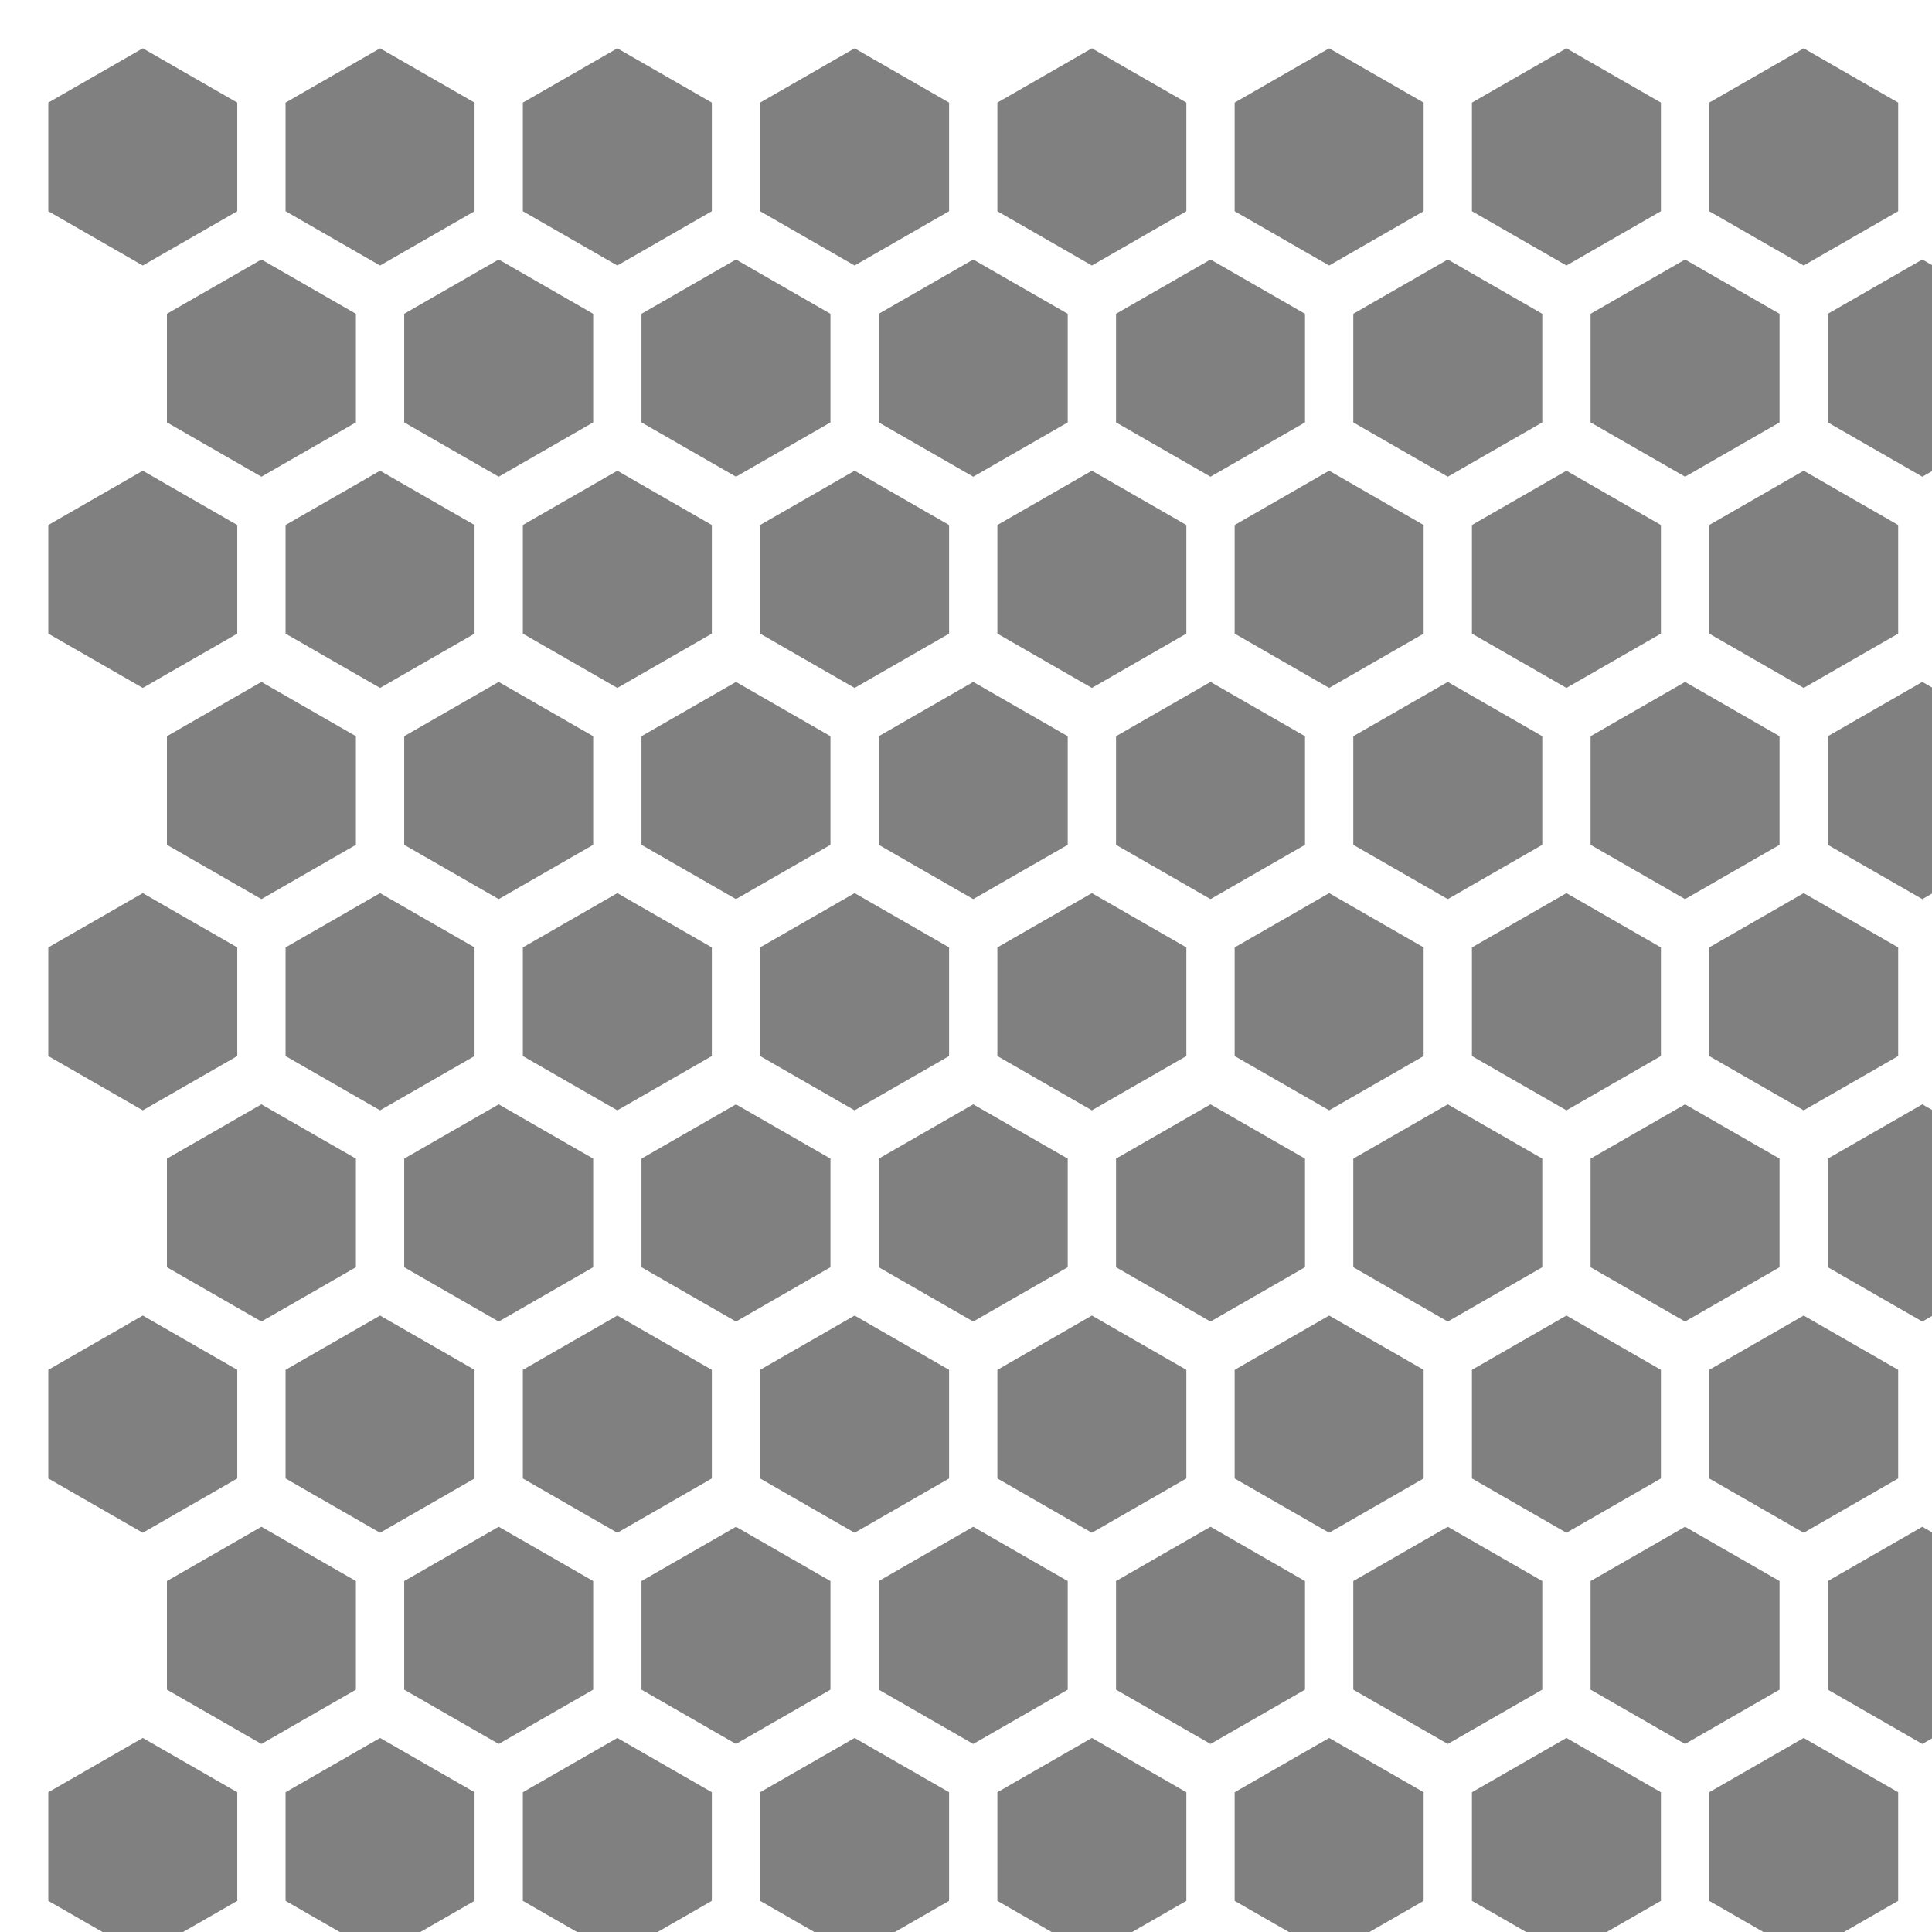
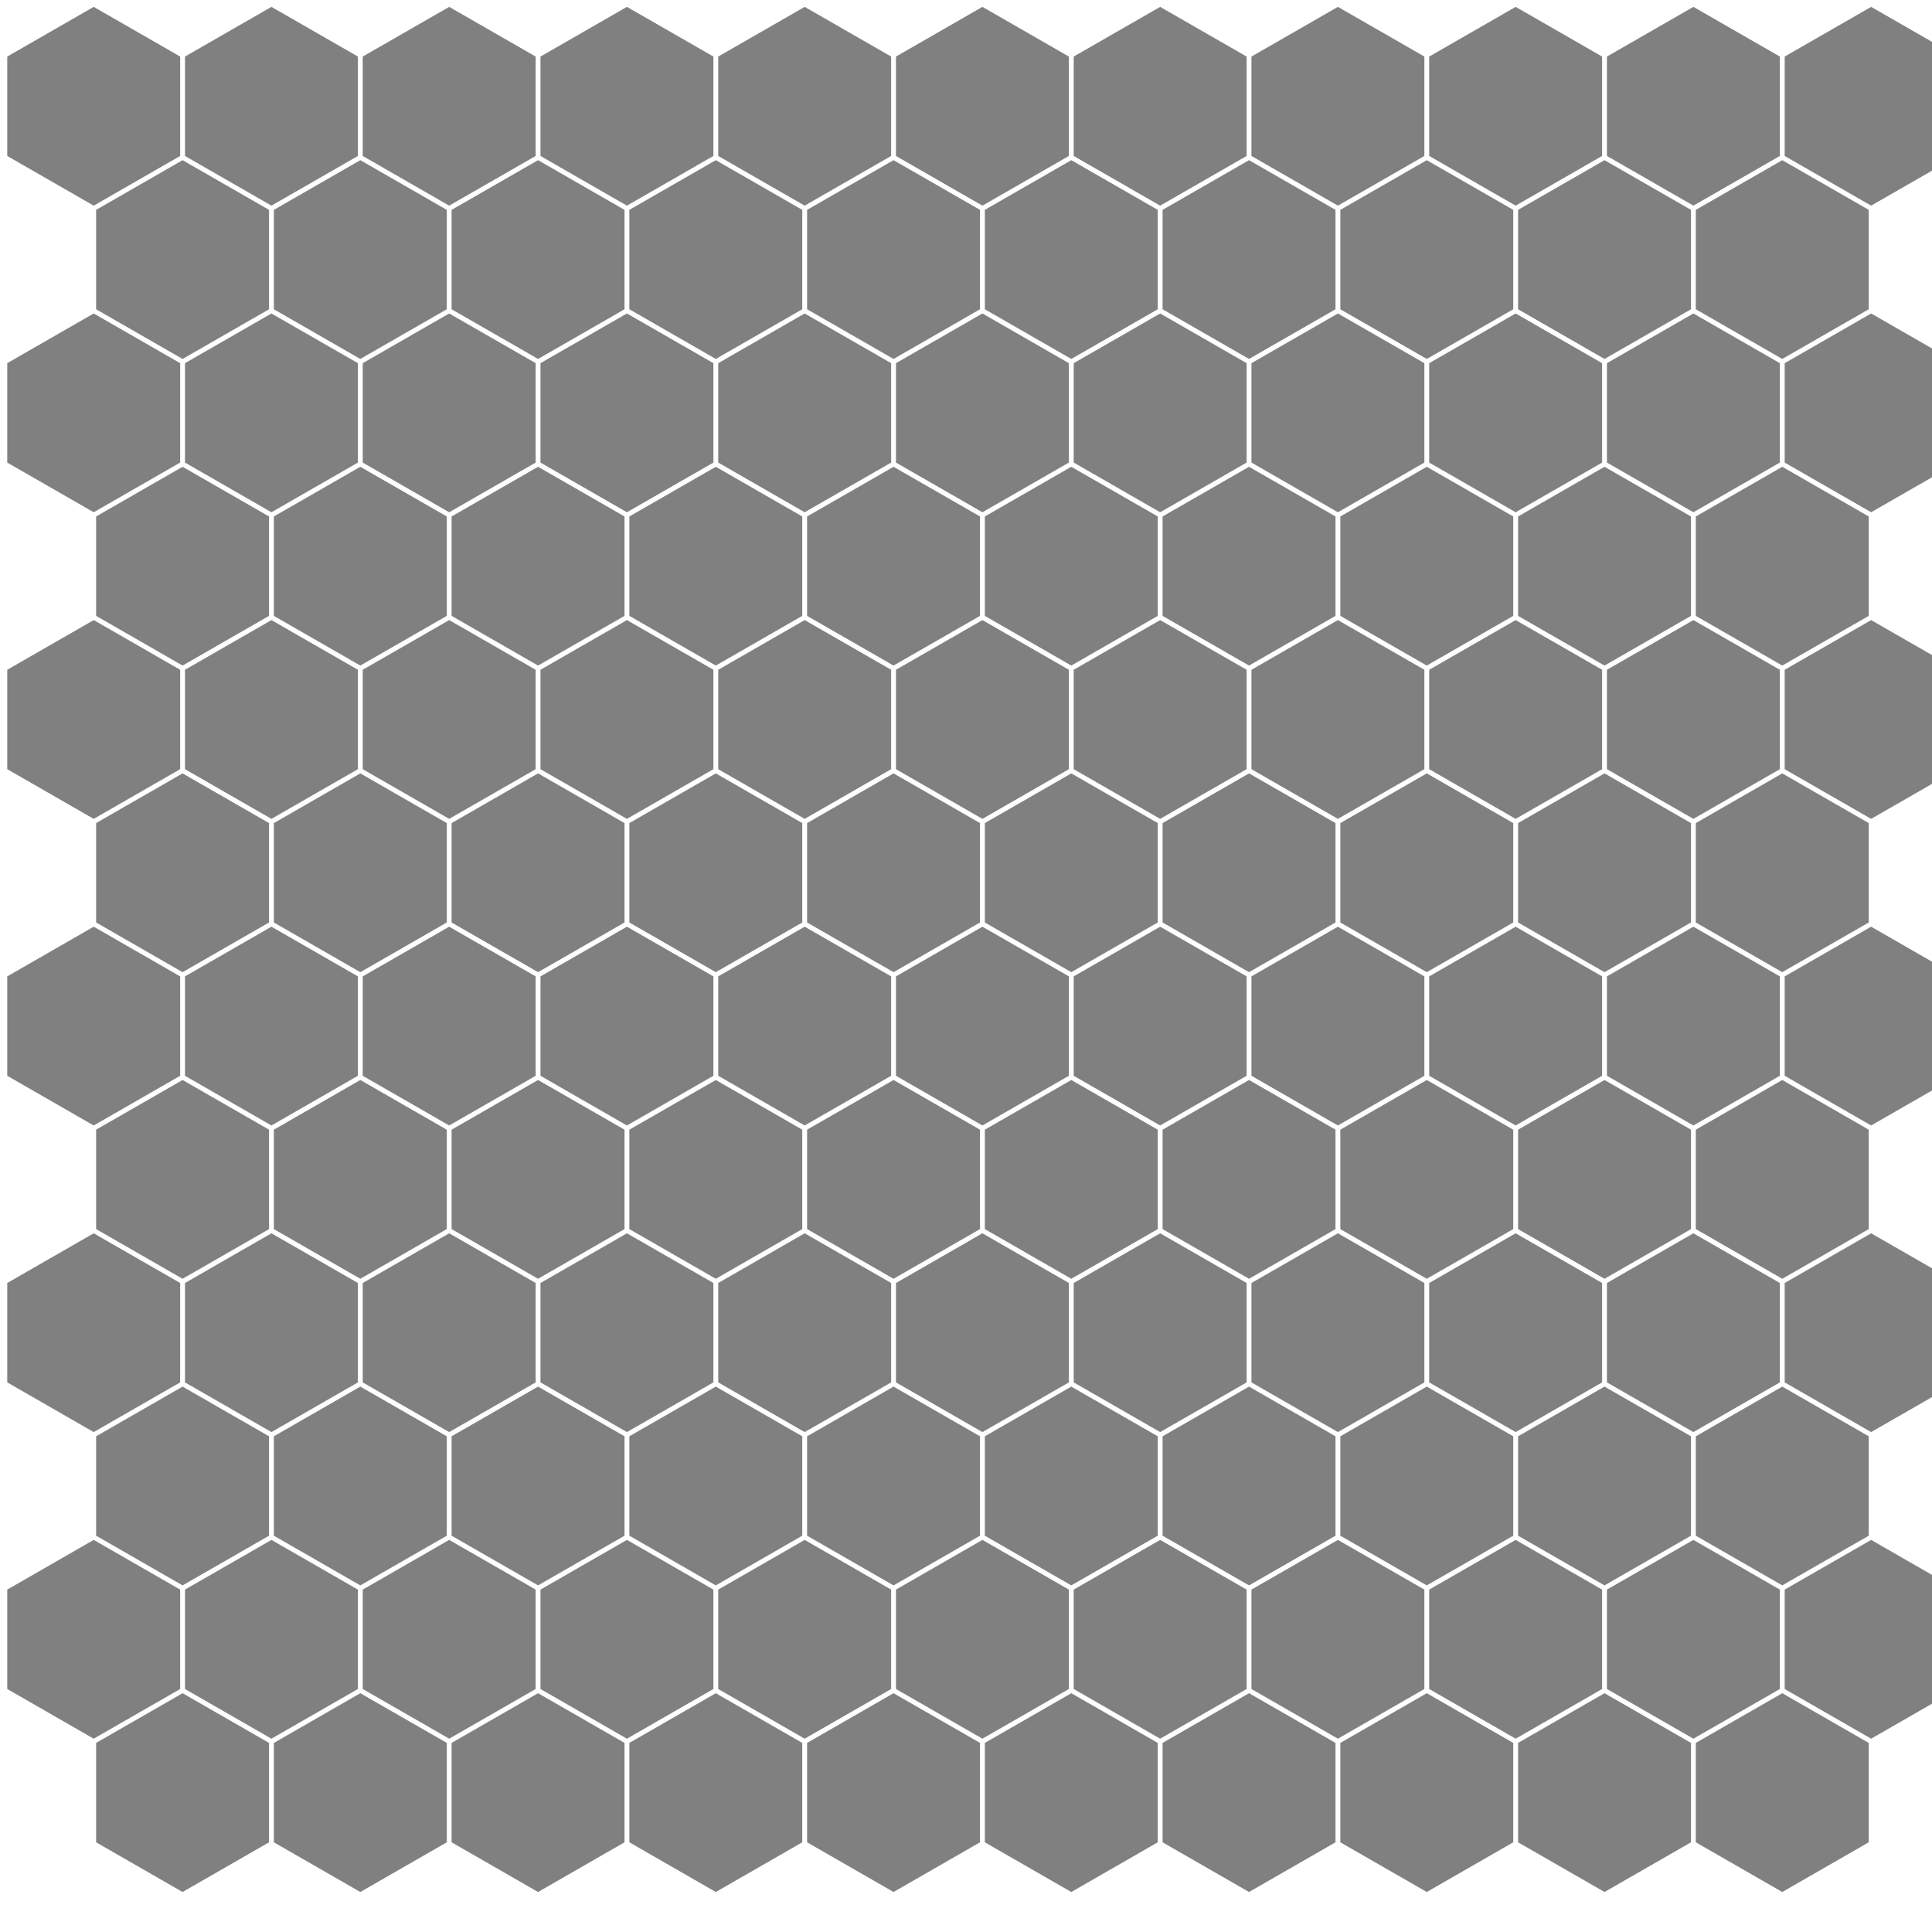
<svg xmlns="http://www.w3.org/2000/svg" width="400" height="400" version="1.1">
-   <polygon points="29.562 10 49.125 21.243 49.125 43.728 29.562 54.971 10.0 43.728 10.0 21.243" style="fill:grey" fill="transparent" stroke-width="0" />
-   <polygon points="78.687 10 98.25 21.243 98.25 43.728 78.687 54.971 59.125 43.728 59.125 21.243" style="fill:grey" fill="transparent" stroke-width="0" />
-   <polygon points="127.812 10 147.375 21.243 147.375 43.728 127.812 54.971 108.25 43.728 108.25 21.243" style="fill:grey" fill="transparent" stroke-width="0" />
-   <polygon points="176.937 10 196.499 21.243 196.499 43.728 176.937 54.971 157.375 43.728 157.375 21.243" style="fill:grey" fill="transparent" stroke-width="0" />
-   <polygon points="226.062 10 245.624 21.243 245.624 43.728 226.062 54.971 206.499 43.728 206.499 21.243" style="fill:grey" fill="transparent" stroke-width="0" />
-   <polygon points="275.187 10 294.749 21.243 294.749 43.728 275.187 54.971 255.624 43.728 255.624 21.243" style="fill:grey" fill="transparent" stroke-width="0" />
-   <polygon points="324.312 10 343.874 21.243 343.874 43.728 324.312 54.971 304.749 43.728 304.749 21.243" style="fill:grey" fill="transparent" stroke-width="0" />
-   <polygon points="373.436 10 392.999 21.243 392.999 43.728 373.436 54.971 353.874 43.728 353.874 21.243" style="fill:grey" fill="transparent" stroke-width="0" />
-   <polygon points="54.125 53.728 73.687 64.971 73.687 87.457 54.125 98.699 34.562 87.457 34.562 64.971" style="fill:grey" fill="transparent" stroke-width="0" />
-   <polygon points="103.25 53.728 122.812 64.971 122.812 87.457 103.25 98.699 83.687 87.457 83.687 64.971" style="fill:grey" fill="transparent" stroke-width="0" />
-   <polygon points="152.375 53.728 171.937 64.971 171.937 87.457 152.375 98.699 132.812 87.457 132.812 64.971" style="fill:grey" fill="transparent" stroke-width="0" />
-   <polygon points="201.499 53.728 221.062 64.971 221.062 87.457 201.499 98.699 181.937 87.457 181.937 64.971" style="fill:grey" fill="transparent" stroke-width="0" />
-   <polygon points="250.624 53.728 270.187 64.971 270.187 87.457 250.624 98.699 231.062 87.457 231.062 64.971" style="fill:grey" fill="transparent" stroke-width="0" />
-   <polygon points="299.749 53.728 319.312 64.971 319.312 87.457 299.749 98.699 280.187 87.457 280.187 64.971" style="fill:grey" fill="transparent" stroke-width="0" />
-   <polygon points="348.874 53.728 368.436 64.971 368.436 87.457 348.874 98.699 329.312 87.457 329.312 64.971" style="fill:grey" fill="transparent" stroke-width="0" />
-   <polygon points="397.999 53.728 417.561 64.971 417.561 87.457 397.999 98.699 378.436 87.457 378.436 64.971" style="fill:grey" fill="transparent" stroke-width="0" />
-   <polygon points="29.562 97.457 49.125 108.699 49.125 131.185 29.562 142.428 10.0 131.185 10.0 108.699" style="fill:grey" fill="transparent" stroke-width="0" />
-   <polygon points="78.687 97.457 98.25 108.699 98.25 131.185 78.687 142.428 59.125 131.185 59.125 108.699" style="fill:grey" fill="transparent" stroke-width="0" />
-   <polygon points="127.812 97.457 147.375 108.699 147.375 131.185 127.812 142.428 108.25 131.185 108.25 108.699" style="fill:grey" fill="transparent" stroke-width="0" />
-   <polygon points="176.937 97.457 196.499 108.699 196.499 131.185 176.937 142.428 157.375 131.185 157.375 108.699" style="fill:grey" fill="transparent" stroke-width="0" />
-   <polygon points="226.062 97.457 245.624 108.699 245.624 131.185 226.062 142.428 206.499 131.185 206.499 108.699" style="fill:grey" fill="transparent" stroke-width="0" />
-   <polygon points="275.187 97.457 294.749 108.699 294.749 131.185 275.187 142.428 255.624 131.185 255.624 108.699" style="fill:grey" fill="transparent" stroke-width="0" />
-   <polygon points="324.312 97.457 343.874 108.699 343.874 131.185 324.312 142.428 304.749 131.185 304.749 108.699" style="fill:grey" fill="transparent" stroke-width="0" />
-   <polygon points="373.436 97.457 392.999 108.699 392.999 131.185 373.436 142.428 353.874 131.185 353.874 108.699" style="fill:grey" fill="transparent" stroke-width="0" />
-   <polygon points="54.125 141.185 73.687 152.428 73.687 174.913 54.125 186.156 34.562 174.913 34.562 152.428" style="fill:grey" fill="transparent" stroke-width="0" />
-   <polygon points="103.25 141.185 122.812 152.428 122.812 174.913 103.25 186.156 83.687 174.913 83.687 152.428" style="fill:grey" fill="transparent" stroke-width="0" />
-   <polygon points="152.375 141.185 171.937 152.428 171.937 174.913 152.375 186.156 132.812 174.913 132.812 152.428" style="fill:grey" fill="transparent" stroke-width="0" />
-   <polygon points="201.499 141.185 221.062 152.428 221.062 174.913 201.499 186.156 181.937 174.913 181.937 152.428" style="fill:grey" fill="transparent" stroke-width="0" />
-   <polygon points="250.624 141.185 270.187 152.428 270.187 174.913 250.624 186.156 231.062 174.913 231.062 152.428" style="fill:grey" fill="transparent" stroke-width="0" />
-   <polygon points="299.749 141.185 319.312 152.428 319.312 174.913 299.749 186.156 280.187 174.913 280.187 152.428" style="fill:grey" fill="transparent" stroke-width="0" />
-   <polygon points="348.874 141.185 368.436 152.428 368.436 174.913 348.874 186.156 329.312 174.913 329.312 152.428" style="fill:grey" fill="transparent" stroke-width="0" />
-   <polygon points="397.999 141.185 417.561 152.428 417.561 174.913 397.999 186.156 378.436 174.913 378.436 152.428" style="fill:grey" fill="transparent" stroke-width="0" />
-   <polygon points="29.562 184.913 49.125 196.156 49.125 218.642 29.562 229.884 10.0 218.642 10.0 196.156" style="fill:grey" fill="transparent" stroke-width="0" />
-   <polygon points="78.687 184.913 98.25 196.156 98.25 218.642 78.687 229.884 59.125 218.642 59.125 196.156" style="fill:grey" fill="transparent" stroke-width="0" />
-   <polygon points="127.812 184.913 147.375 196.156 147.375 218.642 127.812 229.884 108.25 218.642 108.25 196.156" style="fill:grey" fill="transparent" stroke-width="0" />
-   <polygon points="176.937 184.913 196.499 196.156 196.499 218.642 176.937 229.884 157.375 218.642 157.375 196.156" style="fill:grey" fill="transparent" stroke-width="0" />
-   <polygon points="226.062 184.913 245.624 196.156 245.624 218.642 226.062 229.884 206.499 218.642 206.499 196.156" style="fill:grey" fill="transparent" stroke-width="0" />
-   <polygon points="275.187 184.913 294.749 196.156 294.749 218.642 275.187 229.884 255.624 218.642 255.624 196.156" style="fill:grey" fill="transparent" stroke-width="0" />
-   <polygon points="324.312 184.913 343.874 196.156 343.874 218.642 324.312 229.884 304.749 218.642 304.749 196.156" style="fill:grey" fill="transparent" stroke-width="0" />
-   <polygon points="373.436 184.913 392.999 196.156 392.999 218.642 373.436 229.884 353.874 218.642 353.874 196.156" style="fill:grey" fill="transparent" stroke-width="0" />
-   <polygon points="54.125 228.642 73.687 239.884 73.687 262.37 54.125 273.613 34.562 262.37 34.562 239.884" style="fill:grey" fill="transparent" stroke-width="0" />
-   <polygon points="103.25 228.642 122.812 239.884 122.812 262.37 103.25 273.613 83.687 262.37 83.687 239.884" style="fill:grey" fill="transparent" stroke-width="0" />
-   <polygon points="152.375 228.642 171.937 239.884 171.937 262.37 152.375 273.613 132.812 262.37 132.812 239.884" style="fill:grey" fill="transparent" stroke-width="0" />
-   <polygon points="201.499 228.642 221.062 239.884 221.062 262.37 201.499 273.613 181.937 262.37 181.937 239.884" style="fill:grey" fill="transparent" stroke-width="0" />
-   <polygon points="250.624 228.642 270.187 239.884 270.187 262.37 250.624 273.613 231.062 262.37 231.062 239.884" style="fill:grey" fill="transparent" stroke-width="0" />
-   <polygon points="299.749 228.642 319.312 239.884 319.312 262.37 299.749 273.613 280.187 262.37 280.187 239.884" style="fill:grey" fill="transparent" stroke-width="0" />
-   <polygon points="348.874 228.642 368.436 239.884 368.436 262.37 348.874 273.613 329.312 262.37 329.312 239.884" style="fill:grey" fill="transparent" stroke-width="0" />
-   <polygon points="397.999 228.642 417.561 239.884 417.561 262.37 397.999 273.613 378.436 262.37 378.436 239.884" style="fill:grey" fill="transparent" stroke-width="0" />
-   <polygon points="29.562 272.37 49.125 283.613 49.125 306.098 29.562 317.341 10.0 306.098 10.0 283.613" style="fill:grey" fill="transparent" stroke-width="0" />
-   <polygon points="78.687 272.37 98.25 283.613 98.25 306.098 78.687 317.341 59.125 306.098 59.125 283.613" style="fill:grey" fill="transparent" stroke-width="0" />
-   <polygon points="127.812 272.37 147.375 283.613 147.375 306.098 127.812 317.341 108.25 306.098 108.25 283.613" style="fill:grey" fill="transparent" stroke-width="0" />
-   <polygon points="176.937 272.37 196.499 283.613 196.499 306.098 176.937 317.341 157.375 306.098 157.375 283.613" style="fill:grey" fill="transparent" stroke-width="0" />
-   <polygon points="226.062 272.37 245.624 283.613 245.624 306.098 226.062 317.341 206.499 306.098 206.499 283.613" style="fill:grey" fill="transparent" stroke-width="0" />
-   <polygon points="275.187 272.37 294.749 283.613 294.749 306.098 275.187 317.341 255.624 306.098 255.624 283.613" style="fill:grey" fill="transparent" stroke-width="0" />
-   <polygon points="324.312 272.37 343.874 283.613 343.874 306.098 324.312 317.341 304.749 306.098 304.749 283.613" style="fill:grey" fill="transparent" stroke-width="0" />
-   <polygon points="373.436 272.37 392.999 283.613 392.999 306.098 373.436 317.341 353.874 306.098 353.874 283.613" style="fill:grey" fill="transparent" stroke-width="0" />
-   <polygon points="54.125 316.098 73.687 327.341 73.687 349.827 54.125 361.069 34.562 349.827 34.562 327.341" style="fill:grey" fill="transparent" stroke-width="0" />
-   <polygon points="103.25 316.098 122.812 327.341 122.812 349.827 103.25 361.069 83.687 349.827 83.687 327.341" style="fill:grey" fill="transparent" stroke-width="0" />
-   <polygon points="152.375 316.098 171.937 327.341 171.937 349.827 152.375 361.069 132.812 349.827 132.812 327.341" style="fill:grey" fill="transparent" stroke-width="0" />
-   <polygon points="201.499 316.098 221.062 327.341 221.062 349.827 201.499 361.069 181.937 349.827 181.937 327.341" style="fill:grey" fill="transparent" stroke-width="0" />
-   <polygon points="250.624 316.098 270.187 327.341 270.187 349.827 250.624 361.069 231.062 349.827 231.062 327.341" style="fill:grey" fill="transparent" stroke-width="0" />
-   <polygon points="299.749 316.098 319.312 327.341 319.312 349.827 299.749 361.069 280.187 349.827 280.187 327.341" style="fill:grey" fill="transparent" stroke-width="0" />
-   <polygon points="348.874 316.098 368.436 327.341 368.436 349.827 348.874 361.069 329.312 349.827 329.312 327.341" style="fill:grey" fill="transparent" stroke-width="0" />
-   <polygon points="397.999 316.098 417.561 327.341 417.561 349.827 397.999 361.069 378.436 349.827 378.436 327.341" style="fill:grey" fill="transparent" stroke-width="0" />
-   <polygon points="29.562 359.827 49.125 371.069 49.125 393.555 29.562 404.798 10.0 393.555 10.0 371.069" style="fill:grey" fill="transparent" stroke-width="0" />
-   <polygon points="78.687 359.827 98.25 371.069 98.25 393.555 78.687 404.798 59.125 393.555 59.125 371.069" style="fill:grey" fill="transparent" stroke-width="0" />
-   <polygon points="127.812 359.827 147.375 371.069 147.375 393.555 127.812 404.798 108.25 393.555 108.25 371.069" style="fill:grey" fill="transparent" stroke-width="0" />
-   <polygon points="176.937 359.827 196.499 371.069 196.499 393.555 176.937 404.798 157.375 393.555 157.375 371.069" style="fill:grey" fill="transparent" stroke-width="0" />
-   <polygon points="226.062 359.827 245.624 371.069 245.624 393.555 226.062 404.798 206.499 393.555 206.499 371.069" style="fill:grey" fill="transparent" stroke-width="0" />
-   <polygon points="275.187 359.827 294.749 371.069 294.749 393.555 275.187 404.798 255.624 393.555 255.624 371.069" style="fill:grey" fill="transparent" stroke-width="0" />
-   <polygon points="324.312 359.827 343.874 371.069 343.874 393.555 324.312 404.798 304.749 393.555 304.749 371.069" style="fill:grey" fill="transparent" stroke-width="0" />
-   <polygon points="373.436 359.827 392.999 371.069 392.999 393.555 373.436 404.798 353.874 393.555 353.874 371.069" style="fill:grey" fill="transparent" stroke-width="0" />
+   <polygon points="19.4,2 36.8,12 36.8,32 19.4,42 2.0,32 2.0,12" style="stroke:grey;fill:grey;" />
+   <polygon points="56.2,2 73.6,12 73.6,32 56.2,42 38.8,32 38.8,12" style="stroke:grey;fill:grey;" />
+   <polygon points="93.0,2 110.4,12 110.4,32 93.0,42 75.6,32 75.6,12" style="stroke:grey;fill:grey;" />
+   <polygon points="129.8,2 147.2,12 147.2,32 129.8,42 112.4,32 112.4,12" style="stroke:grey;fill:grey;" />
+   <polygon points="166.6,2 184,12 184,32 166.6,42 149.2,32 149.2,12" style="stroke:grey;fill:grey;" />
+   <polygon points="203.4,2 220.8,12 220.8,32 203.4,42 186,32 186,12" style="stroke:grey;fill:grey;" />
+   <polygon points="240.2,2 257.6,12 257.6,32 240.2,42 222.8,32 222.8,12" style="stroke:grey;fill:grey;" />
+   <polygon points="277,2 294.4,12 294.4,32 277,42 259.6,32 259.6,12" style="stroke:grey;fill:grey;" />
+   <polygon points="313.8,2 331.2,12 331.2,32 313.8,42 296.4,32 296.4,12" style="stroke:grey;fill:grey;" />
+   <polygon points="350.6,2 368,12 368,32 350.6,42 333.2,32 333.2,12" style="stroke:grey;fill:grey;" />
+   <polygon points="387.4,2 404.8,12 404.8,32 387.4,42 370,32 370,12" style="stroke:grey;fill:grey;" />
+   <polygon points="37.8,33.74 55.2,43.74 55.2,63.74 37.8,73.74 20.4,63.74 20.4,43.74" style="stroke:grey;fill:grey;" />
+   <polygon points="74.6,33.74 92.0,43.74 92.0,63.74 74.6,73.74 57.2,63.74 57.2,43.74" style="stroke:grey;fill:grey;" />
+   <polygon points="111.4,33.74 128.8,43.74 128.8,63.74 111.4,73.74 94.0,63.74 94.0,43.74" style="stroke:grey;fill:grey;" />
+   <polygon points="148.2,33.74 165.6,43.74 165.6,63.74 148.2,73.74 130.8,63.74 130.8,43.74" style="stroke:grey;fill:grey;" />
+   <polygon points="185.0,33.74 202.4,43.74 202.4,63.74 185.0,73.74 167.6,63.74 167.6,43.74" style="stroke:grey;fill:grey;" />
+   <polygon points="221.8,33.74 239.2,43.74 239.2,63.74 221.8,73.74 204.4,63.74 204.4,43.74" style="stroke:grey;fill:grey;" />
+   <polygon points="258.6,33.74 276.0,43.74 276.0,63.74 258.6,73.74 241.2,63.74 241.2,43.74" style="stroke:grey;fill:grey;" />
+   <polygon points="295.4,33.74 312.8,43.74 312.8,63.74 295.4,73.74 278,63.74 278,43.74" style="stroke:grey;fill:grey;" />
+   <polygon points="332.2,33.74 349.6,43.74 349.6,63.74 332.2,73.74 314.8,63.74 314.8,43.74" style="stroke:grey;fill:grey;" />
+   <polygon points="369,33.74 386.4,43.74 386.4,63.74 369,73.74 351.6,63.74 351.6,43.74" style="stroke:grey;fill:grey;" />
+   <polygon points="19.4,65.48 36.8,75.48 36.8,95.48 19.4,105.48 2.0,95.48 2.0,75.48" style="stroke:grey;fill:grey;" />
+   <polygon points="56.2,65.48 73.6,75.48 73.6,95.48 56.2,105.48 38.8,95.48 38.8,75.48" style="stroke:grey;fill:grey;" />
+   <polygon points="93.0,65.48 110.4,75.48 110.4,95.48 93.0,105.48 75.6,95.48 75.6,75.48" style="stroke:grey;fill:grey;" />
+   <polygon points="129.8,65.48 147.2,75.48 147.2,95.48 129.8,105.48 112.4,95.48 112.4,75.48" style="stroke:grey;fill:grey;" />
+   <polygon points="166.6,65.48 184,75.48 184,95.48 166.6,105.48 149.2,95.48 149.2,75.48" style="stroke:grey;fill:grey;" />
+   <polygon points="203.4,65.48 220.8,75.48 220.8,95.48 203.4,105.48 186,95.48 186,75.48" style="stroke:grey;fill:grey;" />
+   <polygon points="240.2,65.48 257.6,75.48 257.6,95.48 240.2,105.48 222.8,95.48 222.8,75.48" style="stroke:grey;fill:grey;" />
+   <polygon points="277,65.48 294.4,75.48 294.4,95.48 277,105.48 259.6,95.48 259.6,75.48" style="stroke:grey;fill:grey;" />
+   <polygon points="313.8,65.48 331.2,75.48 331.2,95.48 313.8,105.48 296.4,95.48 296.4,75.48" style="stroke:grey;fill:grey;" />
+   <polygon points="350.6,65.48 368,75.48 368,95.48 350.6,105.48 333.2,95.48 333.2,75.48" style="stroke:grey;fill:grey;" />
+   <polygon points="387.4,65.48 404.8,75.48 404.8,95.48 387.4,105.48 370,95.48 370,75.48" style="stroke:grey;fill:grey;" />
+   <polygon points="37.8,97.22 55.2,107.22 55.2,127.22 37.8,137.22 20.4,127.22 20.4,107.22" style="stroke:grey;fill:grey;" />
+   <polygon points="74.6,97.22 92.0,107.22 92.0,127.22 74.6,137.22 57.2,127.22 57.2,107.22" style="stroke:grey;fill:grey;" />
+   <polygon points="111.4,97.22 128.8,107.22 128.8,127.22 111.4,137.22 94.0,127.22 94.0,107.22" style="stroke:grey;fill:grey;" />
+   <polygon points="148.2,97.22 165.6,107.22 165.6,127.22 148.2,137.22 130.8,127.22 130.8,107.22" style="stroke:grey;fill:grey;" />
+   <polygon points="185.0,97.22 202.4,107.22 202.4,127.22 185.0,137.22 167.6,127.22 167.6,107.22" style="stroke:grey;fill:grey;" />
+   <polygon points="221.8,97.22 239.2,107.22 239.2,127.22 221.8,137.22 204.4,127.22 204.4,107.22" style="stroke:grey;fill:grey;" />
+   <polygon points="258.6,97.22 276.0,107.22 276.0,127.22 258.6,137.22 241.2,127.22 241.2,107.22" style="stroke:grey;fill:grey;" />
+   <polygon points="295.4,97.22 312.8,107.22 312.8,127.22 295.4,137.22 278,127.22 278,107.22" style="stroke:grey;fill:grey;" />
+   <polygon points="332.2,97.22 349.6,107.22 349.6,127.22 332.2,137.22 314.8,127.22 314.8,107.22" style="stroke:grey;fill:grey;" />
+   <polygon points="369,97.22 386.4,107.22 386.4,127.22 369,137.22 351.6,127.22 351.6,107.22" style="stroke:grey;fill:grey;" />
+   <polygon points="19.4,128.96 36.8,138.96 36.8,158.96 19.4,168.96 2.0,158.96 2.0,138.96" style="stroke:grey;fill:grey;" />
+   <polygon points="56.2,128.96 73.6,138.96 73.6,158.96 56.2,168.96 38.8,158.96 38.8,138.96" style="stroke:grey;fill:grey;" />
+   <polygon points="93.0,128.96 110.4,138.96 110.4,158.96 93.0,168.96 75.6,158.96 75.6,138.96" style="stroke:grey;fill:grey;" />
+   <polygon points="129.8,128.96 147.2,138.96 147.2,158.96 129.8,168.96 112.4,158.96 112.4,138.96" style="stroke:grey;fill:grey;" />
+   <polygon points="166.6,128.96 184,138.96 184,158.96 166.6,168.96 149.2,158.96 149.2,138.96" style="stroke:grey;fill:grey;" />
+   <polygon points="203.4,128.96 220.8,138.96 220.8,158.96 203.4,168.96 186,158.96 186,138.96" style="stroke:grey;fill:grey;" />
+   <polygon points="240.2,128.96 257.6,138.96 257.6,158.96 240.2,168.96 222.8,158.96 222.8,138.96" style="stroke:grey;fill:grey;" />
+   <polygon points="277,128.96 294.4,138.96 294.4,158.96 277,168.96 259.6,158.96 259.6,138.96" style="stroke:grey;fill:grey;" />
+   <polygon points="313.8,128.96 331.2,138.96 331.2,158.96 313.8,168.96 296.4,158.96 296.4,138.96" style="stroke:grey;fill:grey;" />
+   <polygon points="350.6,128.96 368,138.96 368,158.96 350.6,168.96 333.2,158.96 333.2,138.96" style="stroke:grey;fill:grey;" />
+   <polygon points="387.4,128.96 404.8,138.96 404.8,158.96 387.4,168.96 370,158.96 370,138.96" style="stroke:grey;fill:grey;" />
+   <polygon points="37.8,160.7 55.2,170.7 55.2,190.7 37.8,200.7 20.4,190.7 20.4,170.7" style="stroke:grey;fill:grey;" />
+   <polygon points="74.6,160.7 92.0,170.7 92.0,190.7 74.6,200.7 57.2,190.7 57.2,170.7" style="stroke:grey;fill:grey;" />
+   <polygon points="111.4,160.7 128.8,170.7 128.8,190.7 111.4,200.7 94.0,190.7 94.0,170.7" style="stroke:grey;fill:grey;" />
+   <polygon points="148.2,160.7 165.6,170.7 165.6,190.7 148.2,200.7 130.8,190.7 130.8,170.7" style="stroke:grey;fill:grey;" />
+   <polygon points="185.0,160.7 202.4,170.7 202.4,190.7 185.0,200.7 167.6,190.7 167.6,170.7" style="stroke:grey;fill:grey;" />
+   <polygon points="221.8,160.7 239.2,170.7 239.2,190.7 221.8,200.7 204.4,190.7 204.4,170.7" style="stroke:grey;fill:grey;" />
+   <polygon points="258.6,160.7 276.0,170.7 276.0,190.7 258.6,200.7 241.2,190.7 241.2,170.7" style="stroke:grey;fill:grey;" />
+   <polygon points="295.4,160.7 312.8,170.7 312.8,190.7 295.4,200.7 278,190.7 278,170.7" style="stroke:grey;fill:grey;" />
+   <polygon points="332.2,160.7 349.6,170.7 349.6,190.7 332.2,200.7 314.8,190.7 314.8,170.7" style="stroke:grey;fill:grey;" />
+   <polygon points="369,160.7 386.4,170.7 386.4,190.7 369,200.7 351.6,190.7 351.6,170.7" style="stroke:grey;fill:grey;" />
+   <polygon points="19.4,192.44 36.8,202.44 36.8,222.44 19.4,232.44 2.0,222.44 2.0,202.44" style="stroke:grey;fill:grey;" />
+   <polygon points="56.2,192.44 73.6,202.44 73.6,222.44 56.2,232.44 38.8,222.44 38.8,202.44" style="stroke:grey;fill:grey;" />
+   <polygon points="93.0,192.44 110.4,202.44 110.4,222.44 93.0,232.44 75.6,222.44 75.6,202.44" style="stroke:grey;fill:grey;" />
+   <polygon points="129.8,192.44 147.2,202.44 147.2,222.44 129.8,232.44 112.4,222.44 112.4,202.44" style="stroke:grey;fill:grey;" />
+   <polygon points="166.6,192.44 184,202.44 184,222.44 166.6,232.44 149.2,222.44 149.2,202.44" style="stroke:grey;fill:grey;" />
+   <polygon points="203.4,192.44 220.8,202.44 220.8,222.44 203.4,232.44 186,222.44 186,202.44" style="stroke:grey;fill:grey;" />
+   <polygon points="240.2,192.44 257.6,202.44 257.6,222.44 240.2,232.44 222.8,222.44 222.8,202.44" style="stroke:grey;fill:grey;" />
+   <polygon points="277,192.44 294.4,202.44 294.4,222.44 277,232.44 259.6,222.44 259.6,202.44" style="stroke:grey;fill:grey;" />
+   <polygon points="313.8,192.44 331.2,202.44 331.2,222.44 313.8,232.44 296.4,222.44 296.4,202.44" style="stroke:grey;fill:grey;" />
+   <polygon points="350.6,192.44 368,202.44 368,222.44 350.6,232.44 333.2,222.44 333.2,202.44" style="stroke:grey;fill:grey;" />
+   <polygon points="387.4,192.44 404.8,202.44 404.8,222.44 387.4,232.44 370,222.44 370,202.44" style="stroke:grey;fill:grey;" />
+   <polygon points="37.8,224.18 55.2,234.18 55.2,254.18 37.8,264.18 20.4,254.18 20.4,234.18" style="stroke:grey;fill:grey;" />
+   <polygon points="74.6,224.18 92.0,234.18 92.0,254.18 74.6,264.18 57.2,254.18 57.2,234.18" style="stroke:grey;fill:grey;" />
+   <polygon points="111.4,224.18 128.8,234.18 128.8,254.18 111.4,264.18 94.0,254.18 94.0,234.18" style="stroke:grey;fill:grey;" />
+   <polygon points="148.2,224.18 165.6,234.18 165.6,254.18 148.2,264.18 130.8,254.18 130.8,234.18" style="stroke:grey;fill:grey;" />
+   <polygon points="185.0,224.18 202.4,234.18 202.4,254.18 185.0,264.18 167.6,254.18 167.6,234.18" style="stroke:grey;fill:grey;" />
+   <polygon points="221.8,224.18 239.2,234.18 239.2,254.18 221.8,264.18 204.4,254.18 204.4,234.18" style="stroke:grey;fill:grey;" />
+   <polygon points="258.6,224.18 276.0,234.18 276.0,254.18 258.6,264.18 241.2,254.18 241.2,234.18" style="stroke:grey;fill:grey;" />
+   <polygon points="295.4,224.18 312.8,234.18 312.8,254.18 295.4,264.18 278,254.18 278,234.18" style="stroke:grey;fill:grey;" />
+   <polygon points="332.2,224.18 349.6,234.18 349.6,254.18 332.2,264.18 314.8,254.18 314.8,234.18" style="stroke:grey;fill:grey;" />
+   <polygon points="369,224.18 386.4,234.18 386.4,254.18 369,264.18 351.6,254.18 351.6,234.18" style="stroke:grey;fill:grey;" />
+   <polygon points="19.4,255.92 36.8,265.92 36.8,285.92 19.4,295.92 2.0,285.92 2.0,265.92" style="stroke:grey;fill:grey;" />
+   <polygon points="56.2,255.92 73.6,265.92 73.6,285.92 56.2,295.92 38.8,285.92 38.8,265.92" style="stroke:grey;fill:grey;" />
+   <polygon points="93.0,255.92 110.4,265.92 110.4,285.92 93.0,295.92 75.6,285.92 75.6,265.92" style="stroke:grey;fill:grey;" />
+   <polygon points="129.8,255.92 147.2,265.92 147.2,285.92 129.8,295.92 112.4,285.92 112.4,265.92" style="stroke:grey;fill:grey;" />
+   <polygon points="166.6,255.92 184,265.92 184,285.92 166.6,295.92 149.2,285.92 149.2,265.92" style="stroke:grey;fill:grey;" />
+   <polygon points="203.4,255.92 220.8,265.92 220.8,285.92 203.4,295.92 186,285.92 186,265.92" style="stroke:grey;fill:grey;" />
+   <polygon points="240.2,255.92 257.6,265.92 257.6,285.92 240.2,295.92 222.8,285.92 222.8,265.92" style="stroke:grey;fill:grey;" />
+   <polygon points="277,255.92 294.4,265.92 294.4,285.92 277,295.92 259.6,285.92 259.6,265.92" style="stroke:grey;fill:grey;" />
+   <polygon points="313.8,255.92 331.2,265.92 331.2,285.92 313.8,295.92 296.4,285.92 296.4,265.92" style="stroke:grey;fill:grey;" />
+   <polygon points="350.6,255.92 368,265.92 368,285.92 350.6,295.92 333.2,285.92 333.2,265.92" style="stroke:grey;fill:grey;" />
+   <polygon points="387.4,255.92 404.8,265.92 404.8,285.92 387.4,295.92 370,285.92 370,265.92" style="stroke:grey;fill:grey;" />
+   <polygon points="37.8,287.66 55.2,297.66 55.2,317.66 37.8,327.66 20.4,317.66 20.4,297.66" style="stroke:grey;fill:grey;" />
+   <polygon points="74.6,287.66 92.0,297.66 92.0,317.66 74.6,327.66 57.2,317.66 57.2,297.66" style="stroke:grey;fill:grey;" />
+   <polygon points="111.4,287.66 128.8,297.66 128.8,317.66 111.4,327.66 94.0,317.66 94.0,297.66" style="stroke:grey;fill:grey;" />
+   <polygon points="148.2,287.66 165.6,297.66 165.6,317.66 148.2,327.66 130.8,317.66 130.8,297.66" style="stroke:grey;fill:grey;" />
+   <polygon points="185.0,287.66 202.4,297.66 202.4,317.66 185.0,327.66 167.6,317.66 167.6,297.66" style="stroke:grey;fill:grey;" />
+   <polygon points="221.8,287.66 239.2,297.66 239.2,317.66 221.8,327.66 204.4,317.66 204.4,297.66" style="stroke:grey;fill:grey;" />
+   <polygon points="258.6,287.66 276.0,297.66 276.0,317.66 258.6,327.66 241.2,317.66 241.2,297.66" style="stroke:grey;fill:grey;" />
+   <polygon points="295.4,287.66 312.8,297.66 312.8,317.66 295.4,327.66 278,317.66 278,297.66" style="stroke:grey;fill:grey;" />
+   <polygon points="332.2,287.66 349.6,297.66 349.6,317.66 332.2,327.66 314.8,317.66 314.8,297.66" style="stroke:grey;fill:grey;" />
+   <polygon points="369,287.66 386.4,297.66 386.4,317.66 369,327.66 351.6,317.66 351.6,297.66" style="stroke:grey;fill:grey;" />
+   <polygon points="19.4,319.4 36.8,329.4 36.8,349.4 19.4,359.4 2.0,349.4 2.0,329.4" style="stroke:grey;fill:grey;" />
+   <polygon points="56.2,319.4 73.6,329.4 73.6,349.4 56.2,359.4 38.8,349.4 38.8,329.4" style="stroke:grey;fill:grey;" />
+   <polygon points="93.0,319.4 110.4,329.4 110.4,349.4 93.0,359.4 75.6,349.4 75.6,329.4" style="stroke:grey;fill:grey;" />
+   <polygon points="129.8,319.4 147.2,329.4 147.2,349.4 129.8,359.4 112.4,349.4 112.4,329.4" style="stroke:grey;fill:grey;" />
+   <polygon points="166.6,319.4 184,329.4 184,349.4 166.6,359.4 149.2,349.4 149.2,329.4" style="stroke:grey;fill:grey;" />
+   <polygon points="203.4,319.4 220.8,329.4 220.8,349.4 203.4,359.4 186,349.4 186,329.4" style="stroke:grey;fill:grey;" />
+   <polygon points="240.2,319.4 257.6,329.4 257.6,349.4 240.2,359.4 222.8,349.4 222.8,329.4" style="stroke:grey;fill:grey;" />
+   <polygon points="277,319.4 294.4,329.4 294.4,349.4 277,359.4 259.6,349.4 259.6,329.4" style="stroke:grey;fill:grey;" />
+   <polygon points="313.8,319.4 331.2,329.4 331.2,349.4 313.8,359.4 296.4,349.4 296.4,329.4" style="stroke:grey;fill:grey;" />
+   <polygon points="350.6,319.4 368,329.4 368,349.4 350.6,359.4 333.2,349.4 333.2,329.4" style="stroke:grey;fill:grey;" />
+   <polygon points="387.4,319.4 404.8,329.4 404.8,349.4 387.4,359.4 370,349.4 370,329.4" style="stroke:grey;fill:grey;" />
+   <polygon points="37.8,351.14 55.2,361.14 55.2,381.14 37.8,391.14 20.4,381.14 20.4,361.14" style="stroke:grey;fill:grey;" />
+   <polygon points="74.6,351.14 92.0,361.14 92.0,381.14 74.6,391.14 57.2,381.14 57.2,361.14" style="stroke:grey;fill:grey;" />
+   <polygon points="111.4,351.14 128.8,361.14 128.8,381.14 111.4,391.14 94.0,381.14 94.0,361.14" style="stroke:grey;fill:grey;" />
+   <polygon points="148.2,351.14 165.6,361.14 165.6,381.14 148.2,391.14 130.8,381.14 130.8,361.14" style="stroke:grey;fill:grey;" />
+   <polygon points="185.0,351.14 202.4,361.14 202.4,381.14 185.0,391.14 167.6,381.14 167.6,361.14" style="stroke:grey;fill:grey;" />
+   <polygon points="221.8,351.14 239.2,361.14 239.2,381.14 221.8,391.14 204.4,381.14 204.4,361.14" style="stroke:grey;fill:grey;" />
+   <polygon points="258.6,351.14 276.0,361.14 276.0,381.14 258.6,391.14 241.2,381.14 241.2,361.14" style="stroke:grey;fill:grey;" />
+   <polygon points="295.4,351.14 312.8,361.14 312.8,381.14 295.4,391.14 278,381.14 278,361.14" style="stroke:grey;fill:grey;" />
+   <polygon points="332.2,351.14 349.6,361.14 349.6,381.14 332.2,391.14 314.8,381.14 314.8,361.14" style="stroke:grey;fill:grey;" />
+   <polygon points="369,351.14 386.4,361.14 386.4,381.14 369,391.14 351.6,381.14 351.6,361.14" style="stroke:grey;fill:grey;" />
</svg>
